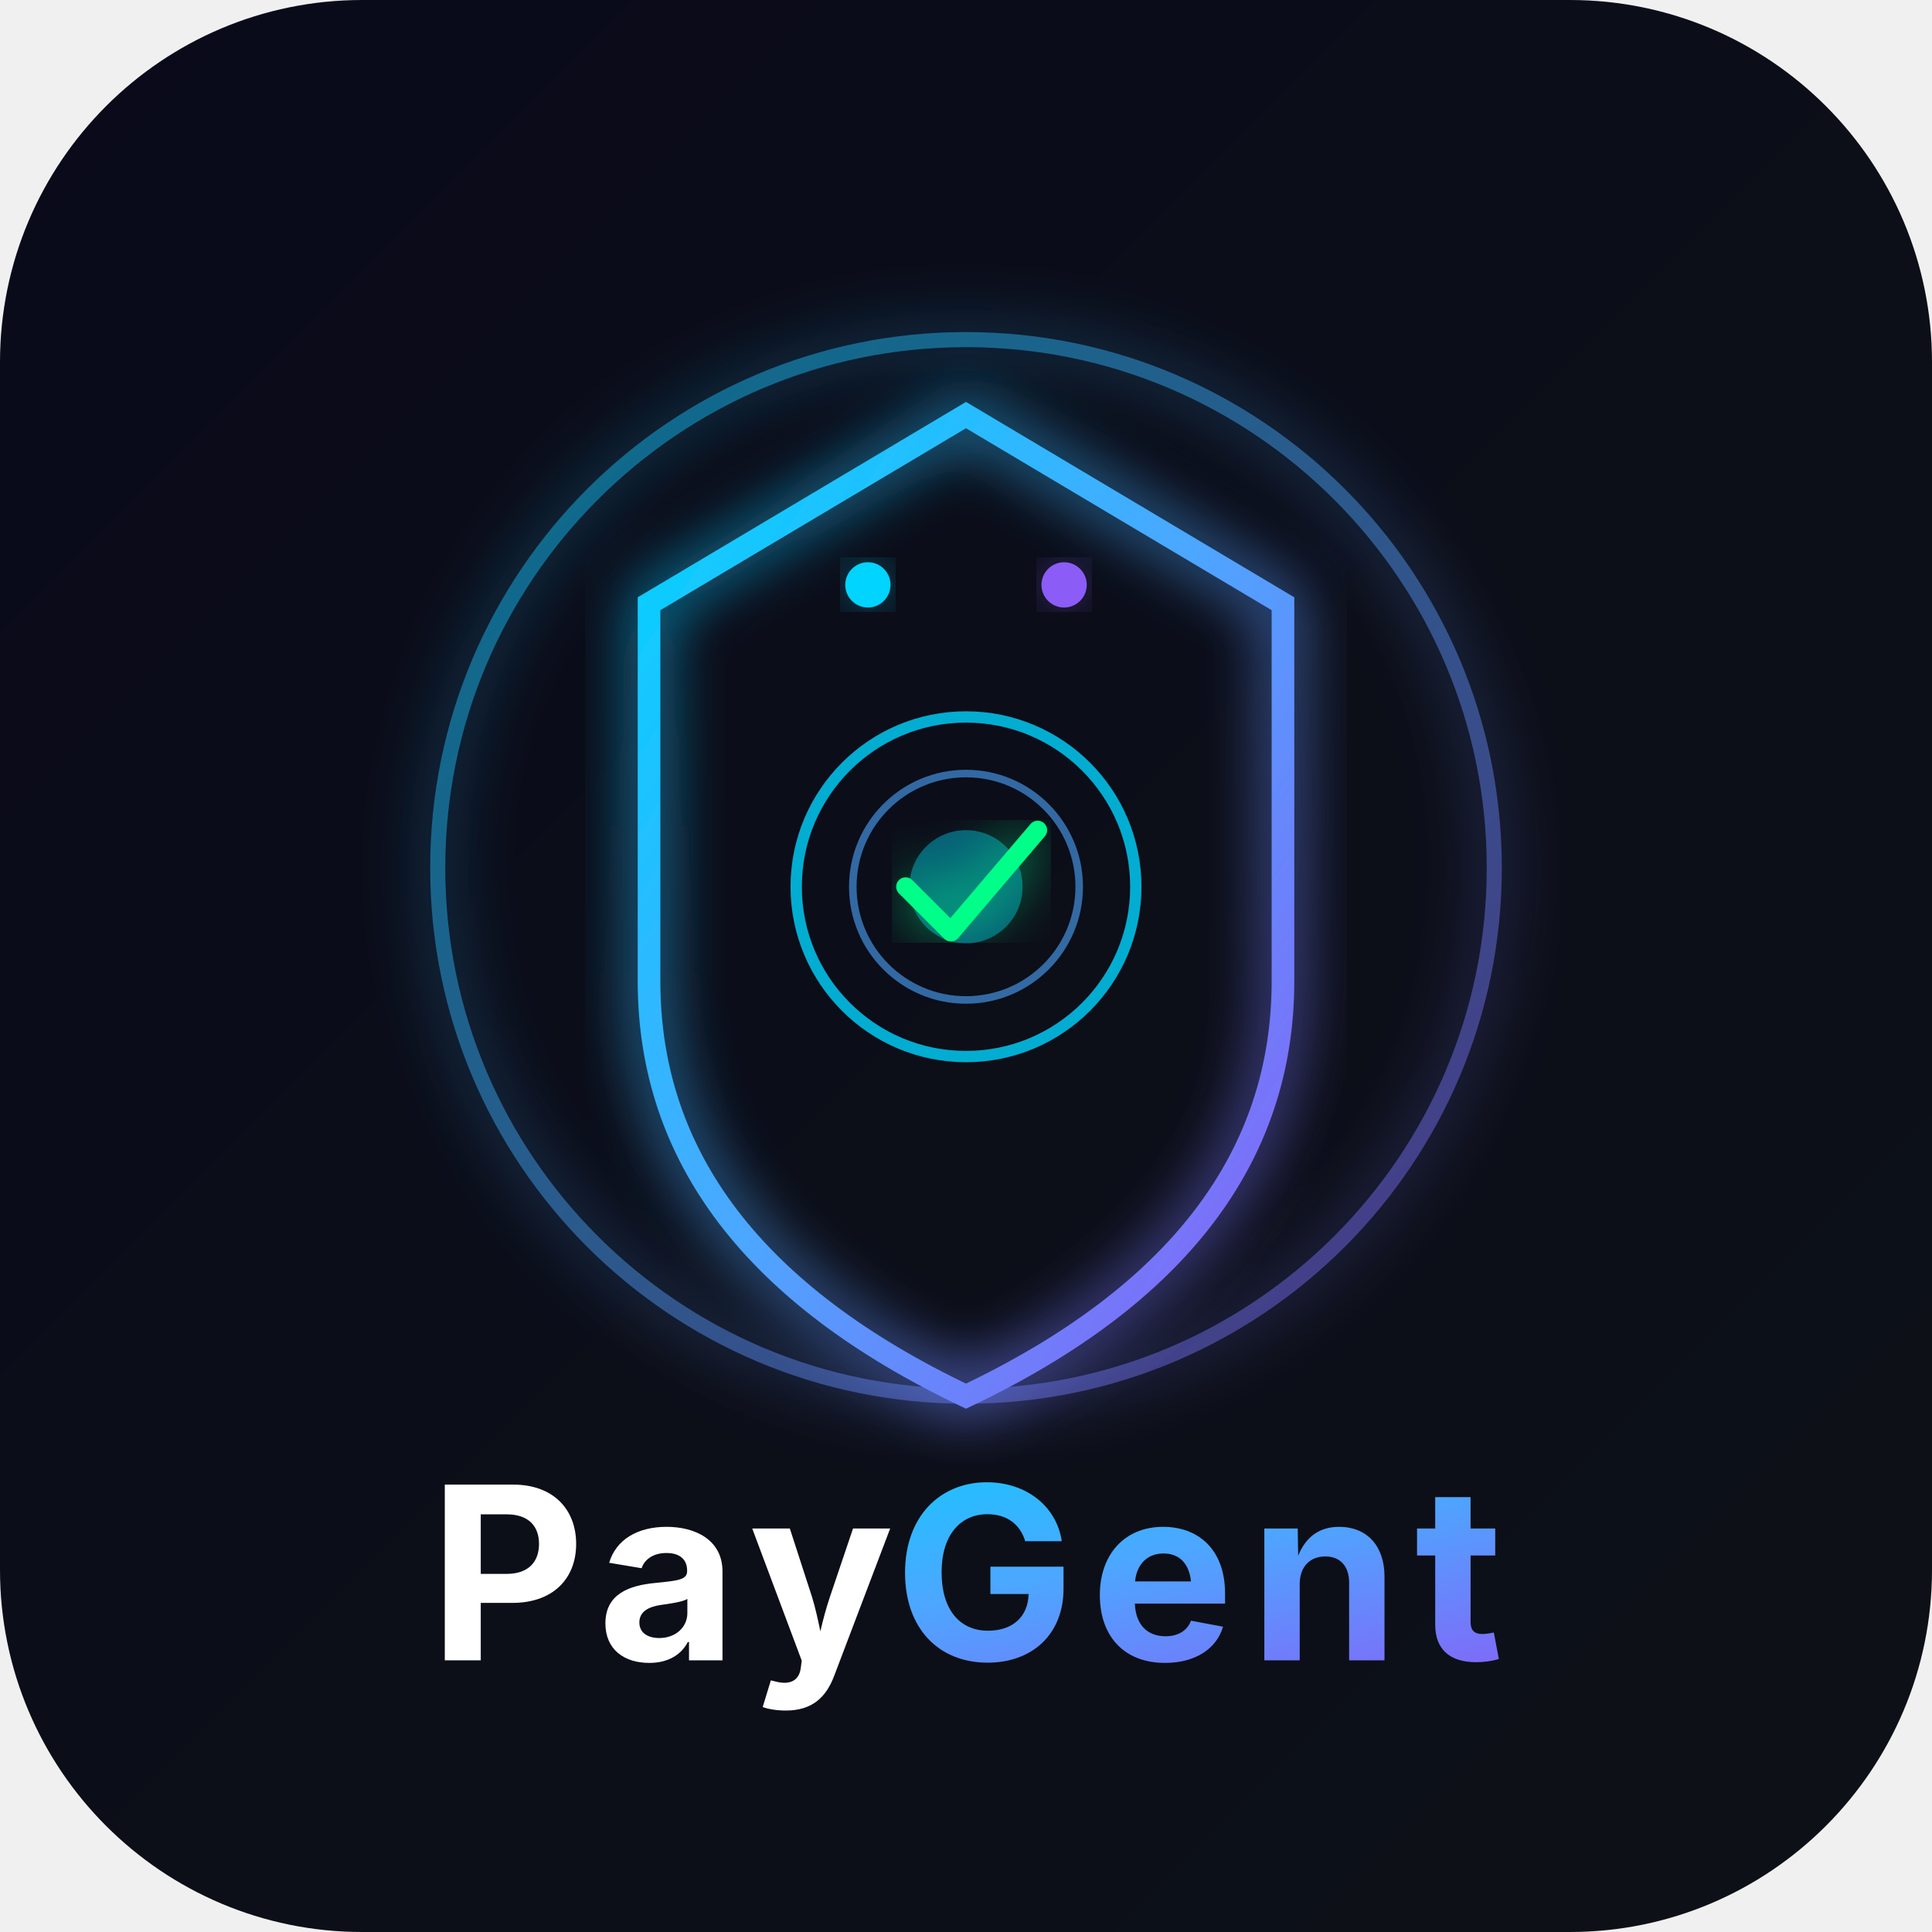
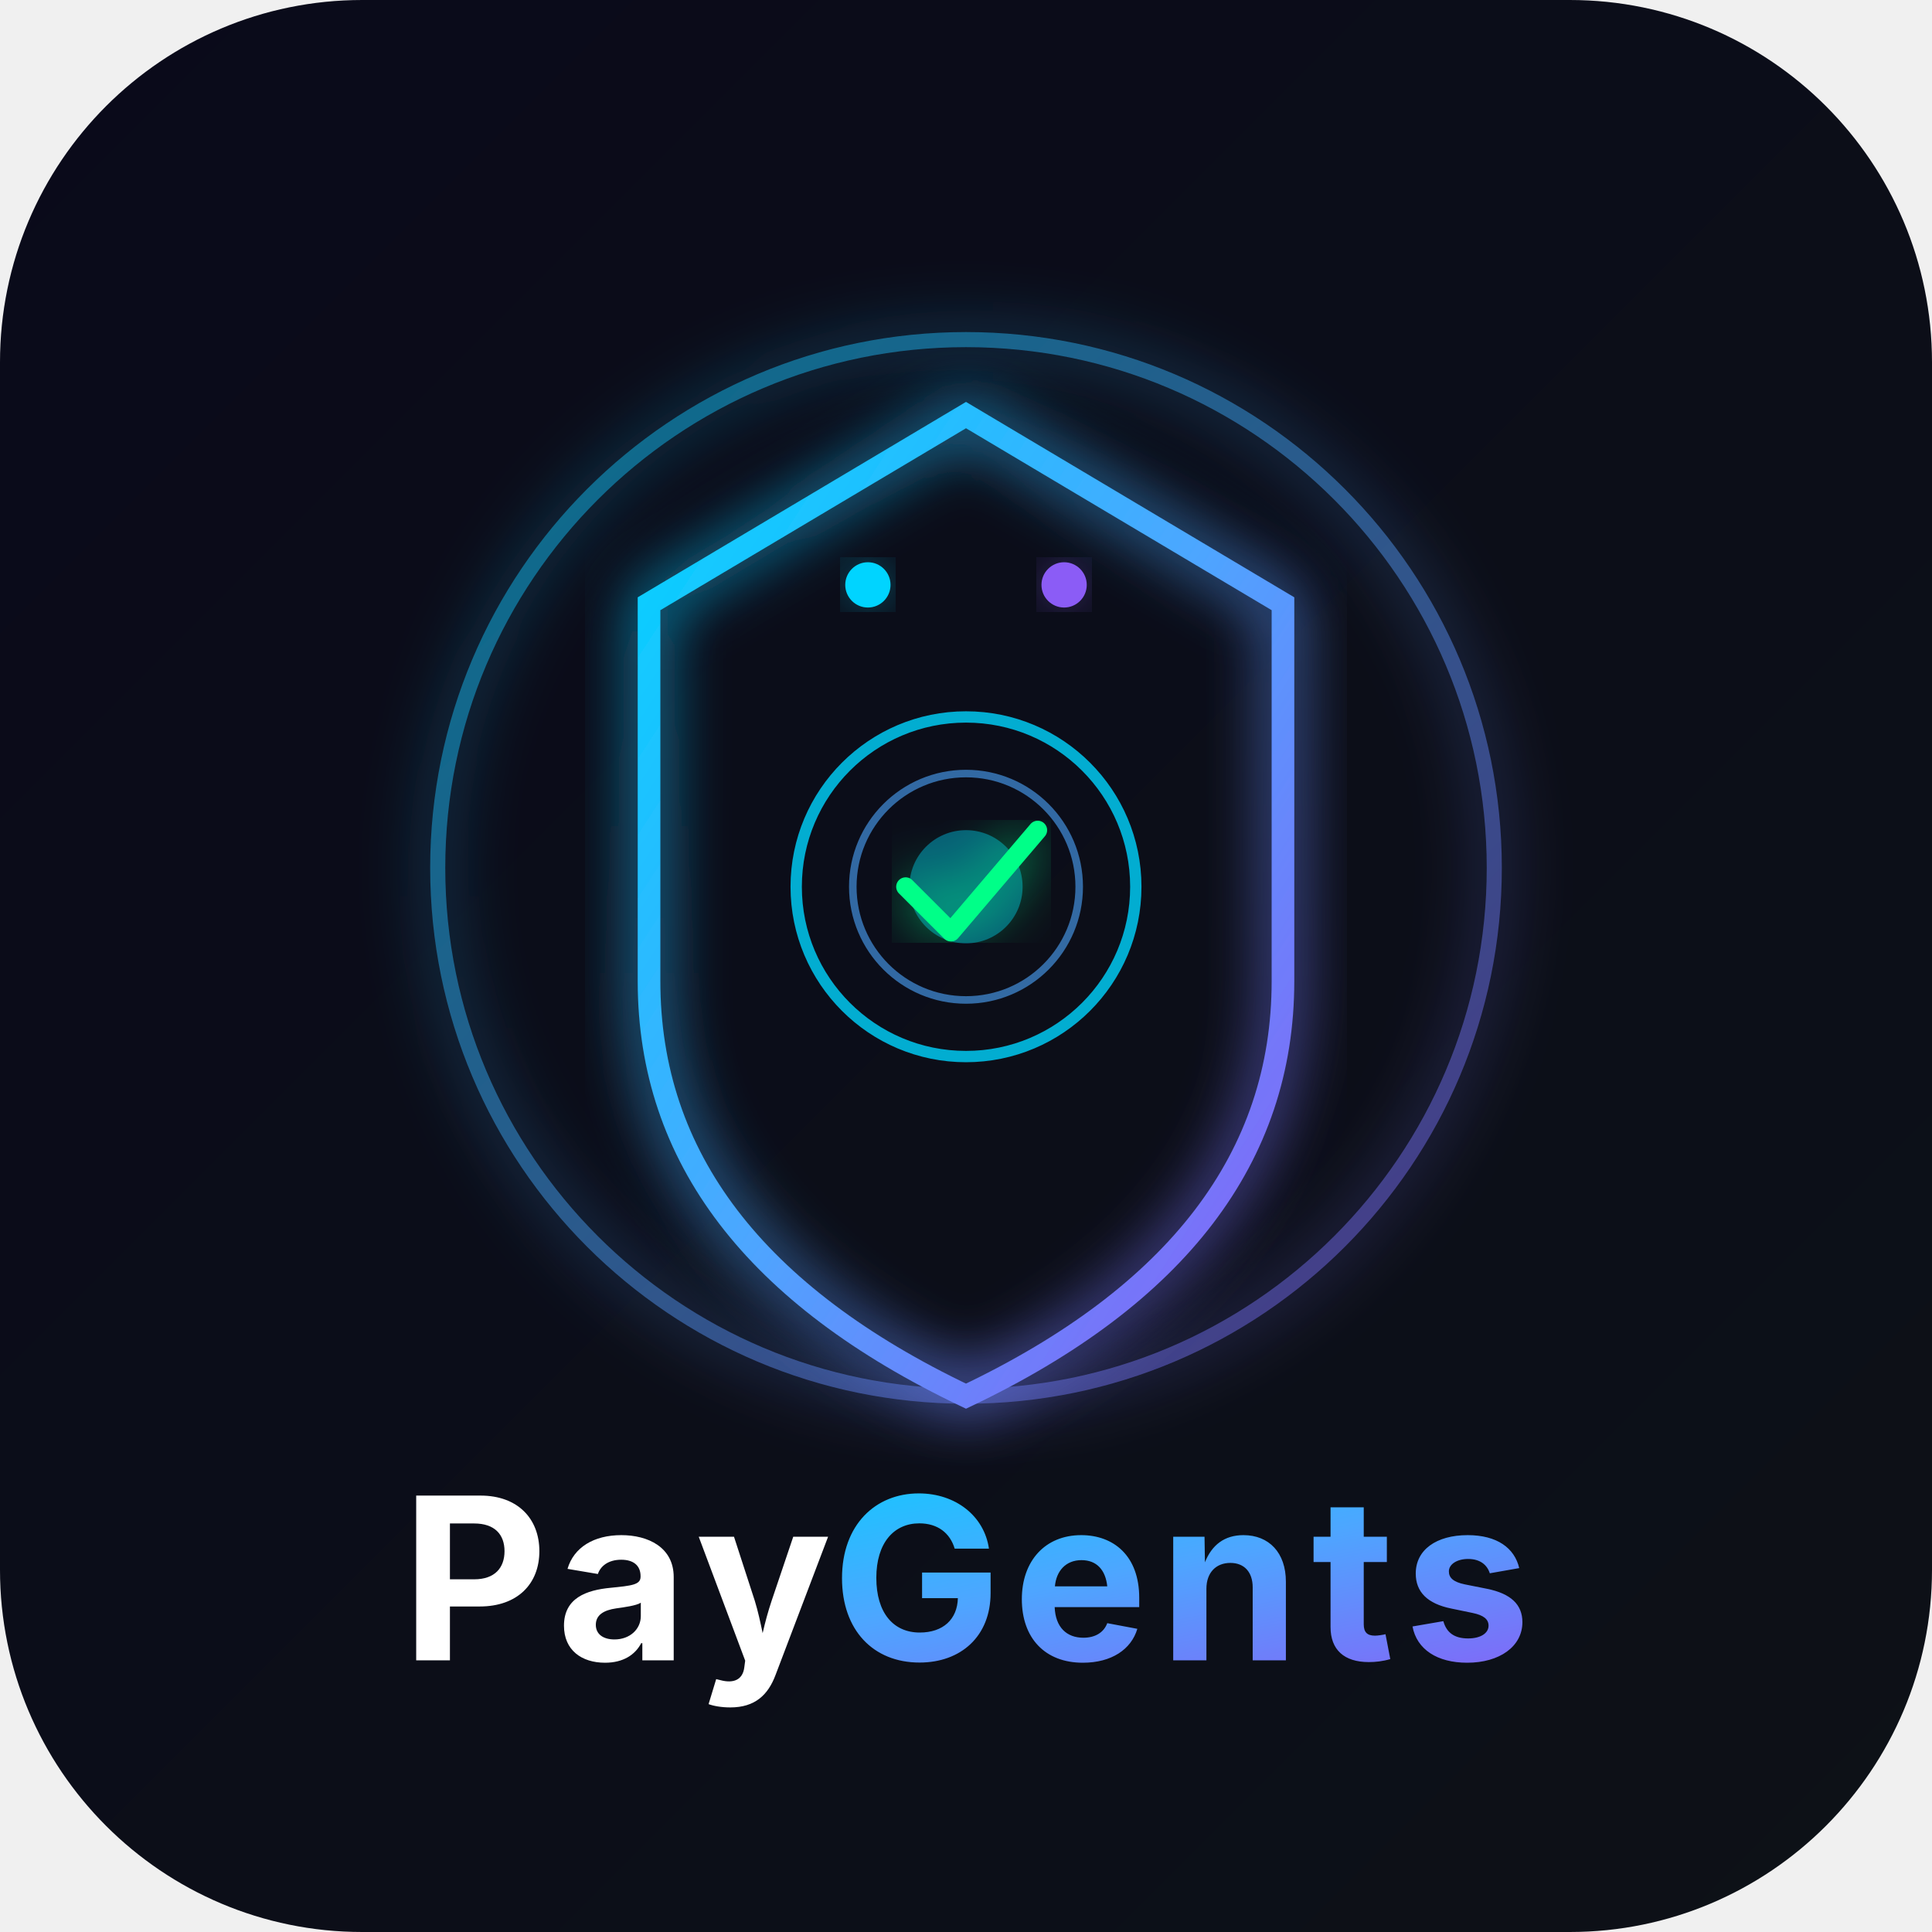
<svg xmlns="http://www.w3.org/2000/svg" width="512" height="512" viewBox="0 0 512 512">
  <defs>
    <linearGradient id="bg" x1="0" y1="0" x2="1" y2="1">
      <stop offset="0%" stop-color="#0a0a1a" />
      <stop offset="100%" stop-color="#0d1117" />
    </linearGradient>
    <linearGradient id="glow" x1="0" y1="0" x2="1" y2="1">
      <stop offset="0%" stop-color="#00d4ff" />
      <stop offset="50%" stop-color="#4da6ff" />
      <stop offset="100%" stop-color="#8b5cf6" />
    </linearGradient>
    <filter id="neon">
      <feGaussianBlur stdDeviation="8" result="blur" />
      <feMerge>
        <feMergeNode in="blur" />
        <feMergeNode in="SourceGraphic" />
      </feMerge>
    </filter>
  </defs>
  <rect width="512" height="512" rx="96" fill="url(#bg)" />
  <circle cx="256" cy="230" r="140" fill="none" stroke="url(#glow)" stroke-width="4" opacity="0.5" filter="url(#neon)" />
  <path d="M256 110 L340 160 L340 260 Q340 330 256 370 Q172 330 172 260 L172 160 Z" fill="none" stroke="url(#glow)" stroke-width="6" filter="url(#neon)" />
  <circle cx="256" cy="235" r="45" fill="none" stroke="#00d4ff" stroke-width="3" opacity="0.8" />
  <circle cx="256" cy="235" r="30" fill="none" stroke="#4da6ff" stroke-width="2" opacity="0.6" />
  <circle cx="256" cy="235" r="15" fill="#00d4ff" opacity="0.4" />
  <path d="M240 235 L252 247 L275 220" fill="none" stroke="#00ff88" stroke-width="5" stroke-linecap="round" stroke-linejoin="round" filter="url(#neon)" />
  <circle cx="230" cy="155" r="6" fill="#00d4ff" filter="url(#neon)" />
  <circle cx="282" cy="155" r="6" fill="#8b5cf6" filter="url(#neon)" />
-   <text x="256" y="440" text-anchor="middle" font-family="system-ui, -apple-system, sans-serif" font-weight="700" font-size="64" fill="white" letter-spacing="4">Pay<tspan fill="url(#glow)">Gent</tspan>
+   <text x="256" y="440" text-anchor="middle" font-family="system-ui, -apple-system, sans-serif" font-weight="700" font-size="60" fill="white" letter-spacing="3">Pay<tspan fill="url(#glow)">Gents</tspan>
  </text>
</svg>
